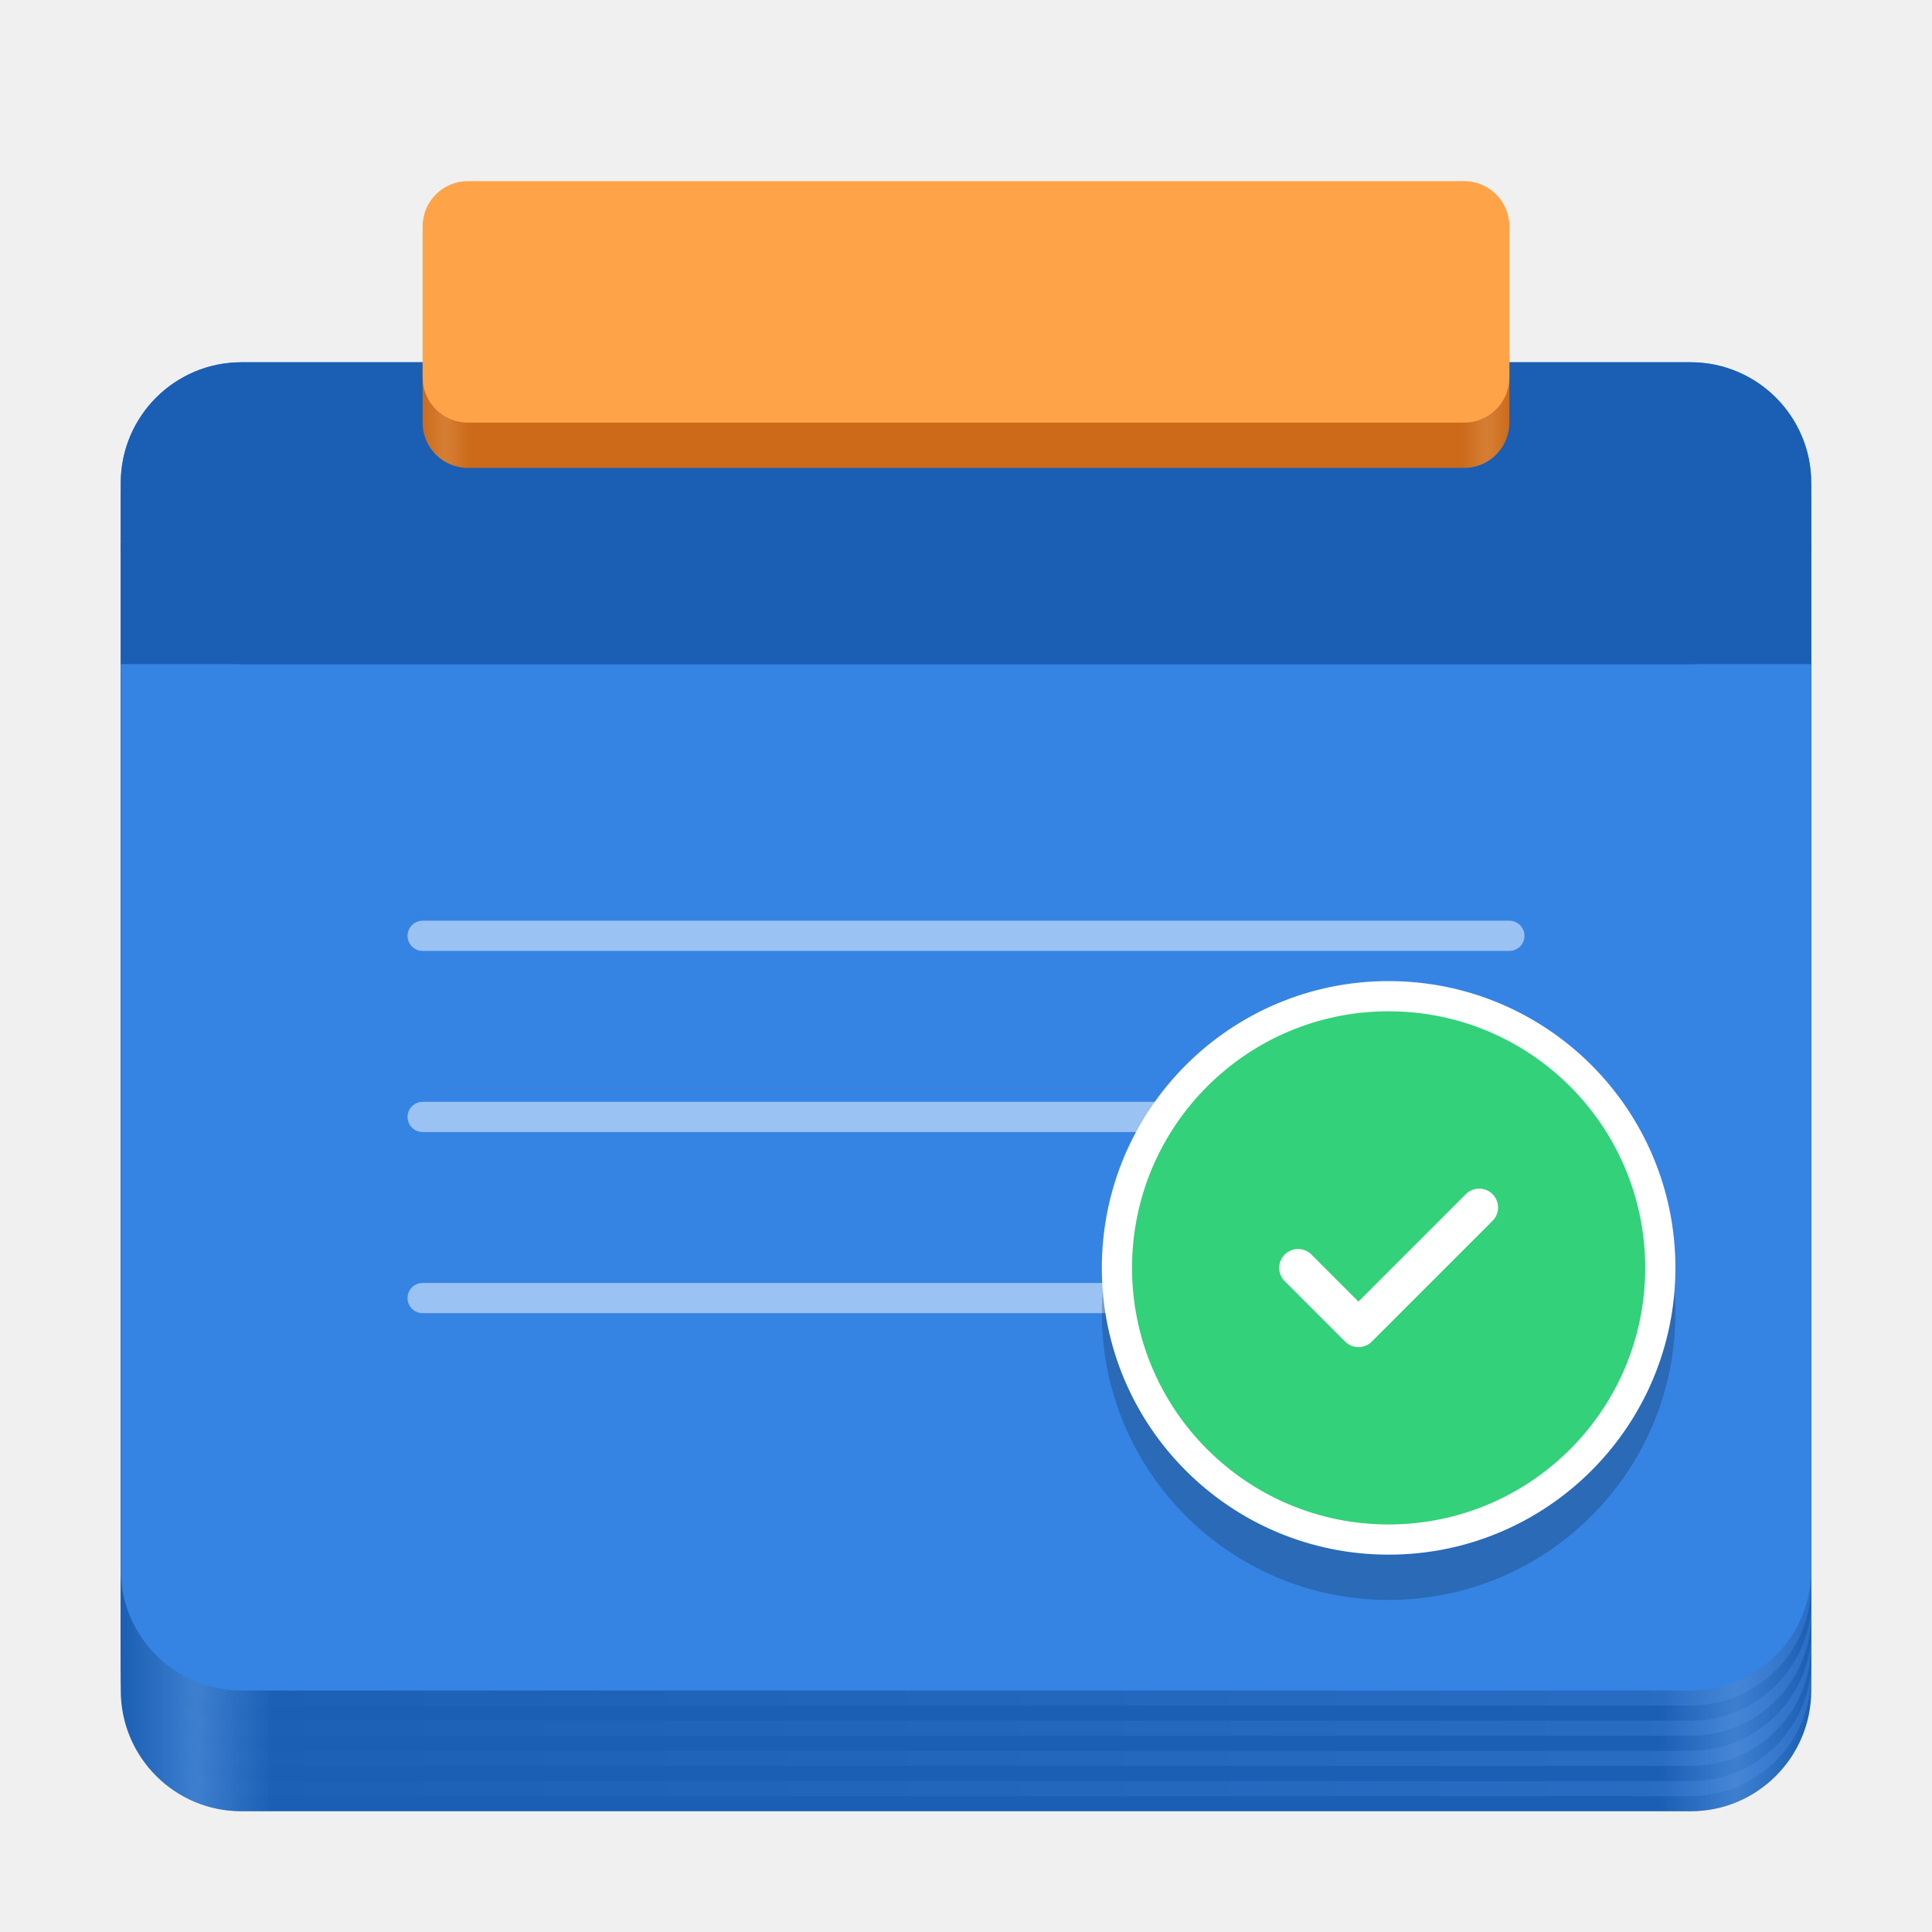
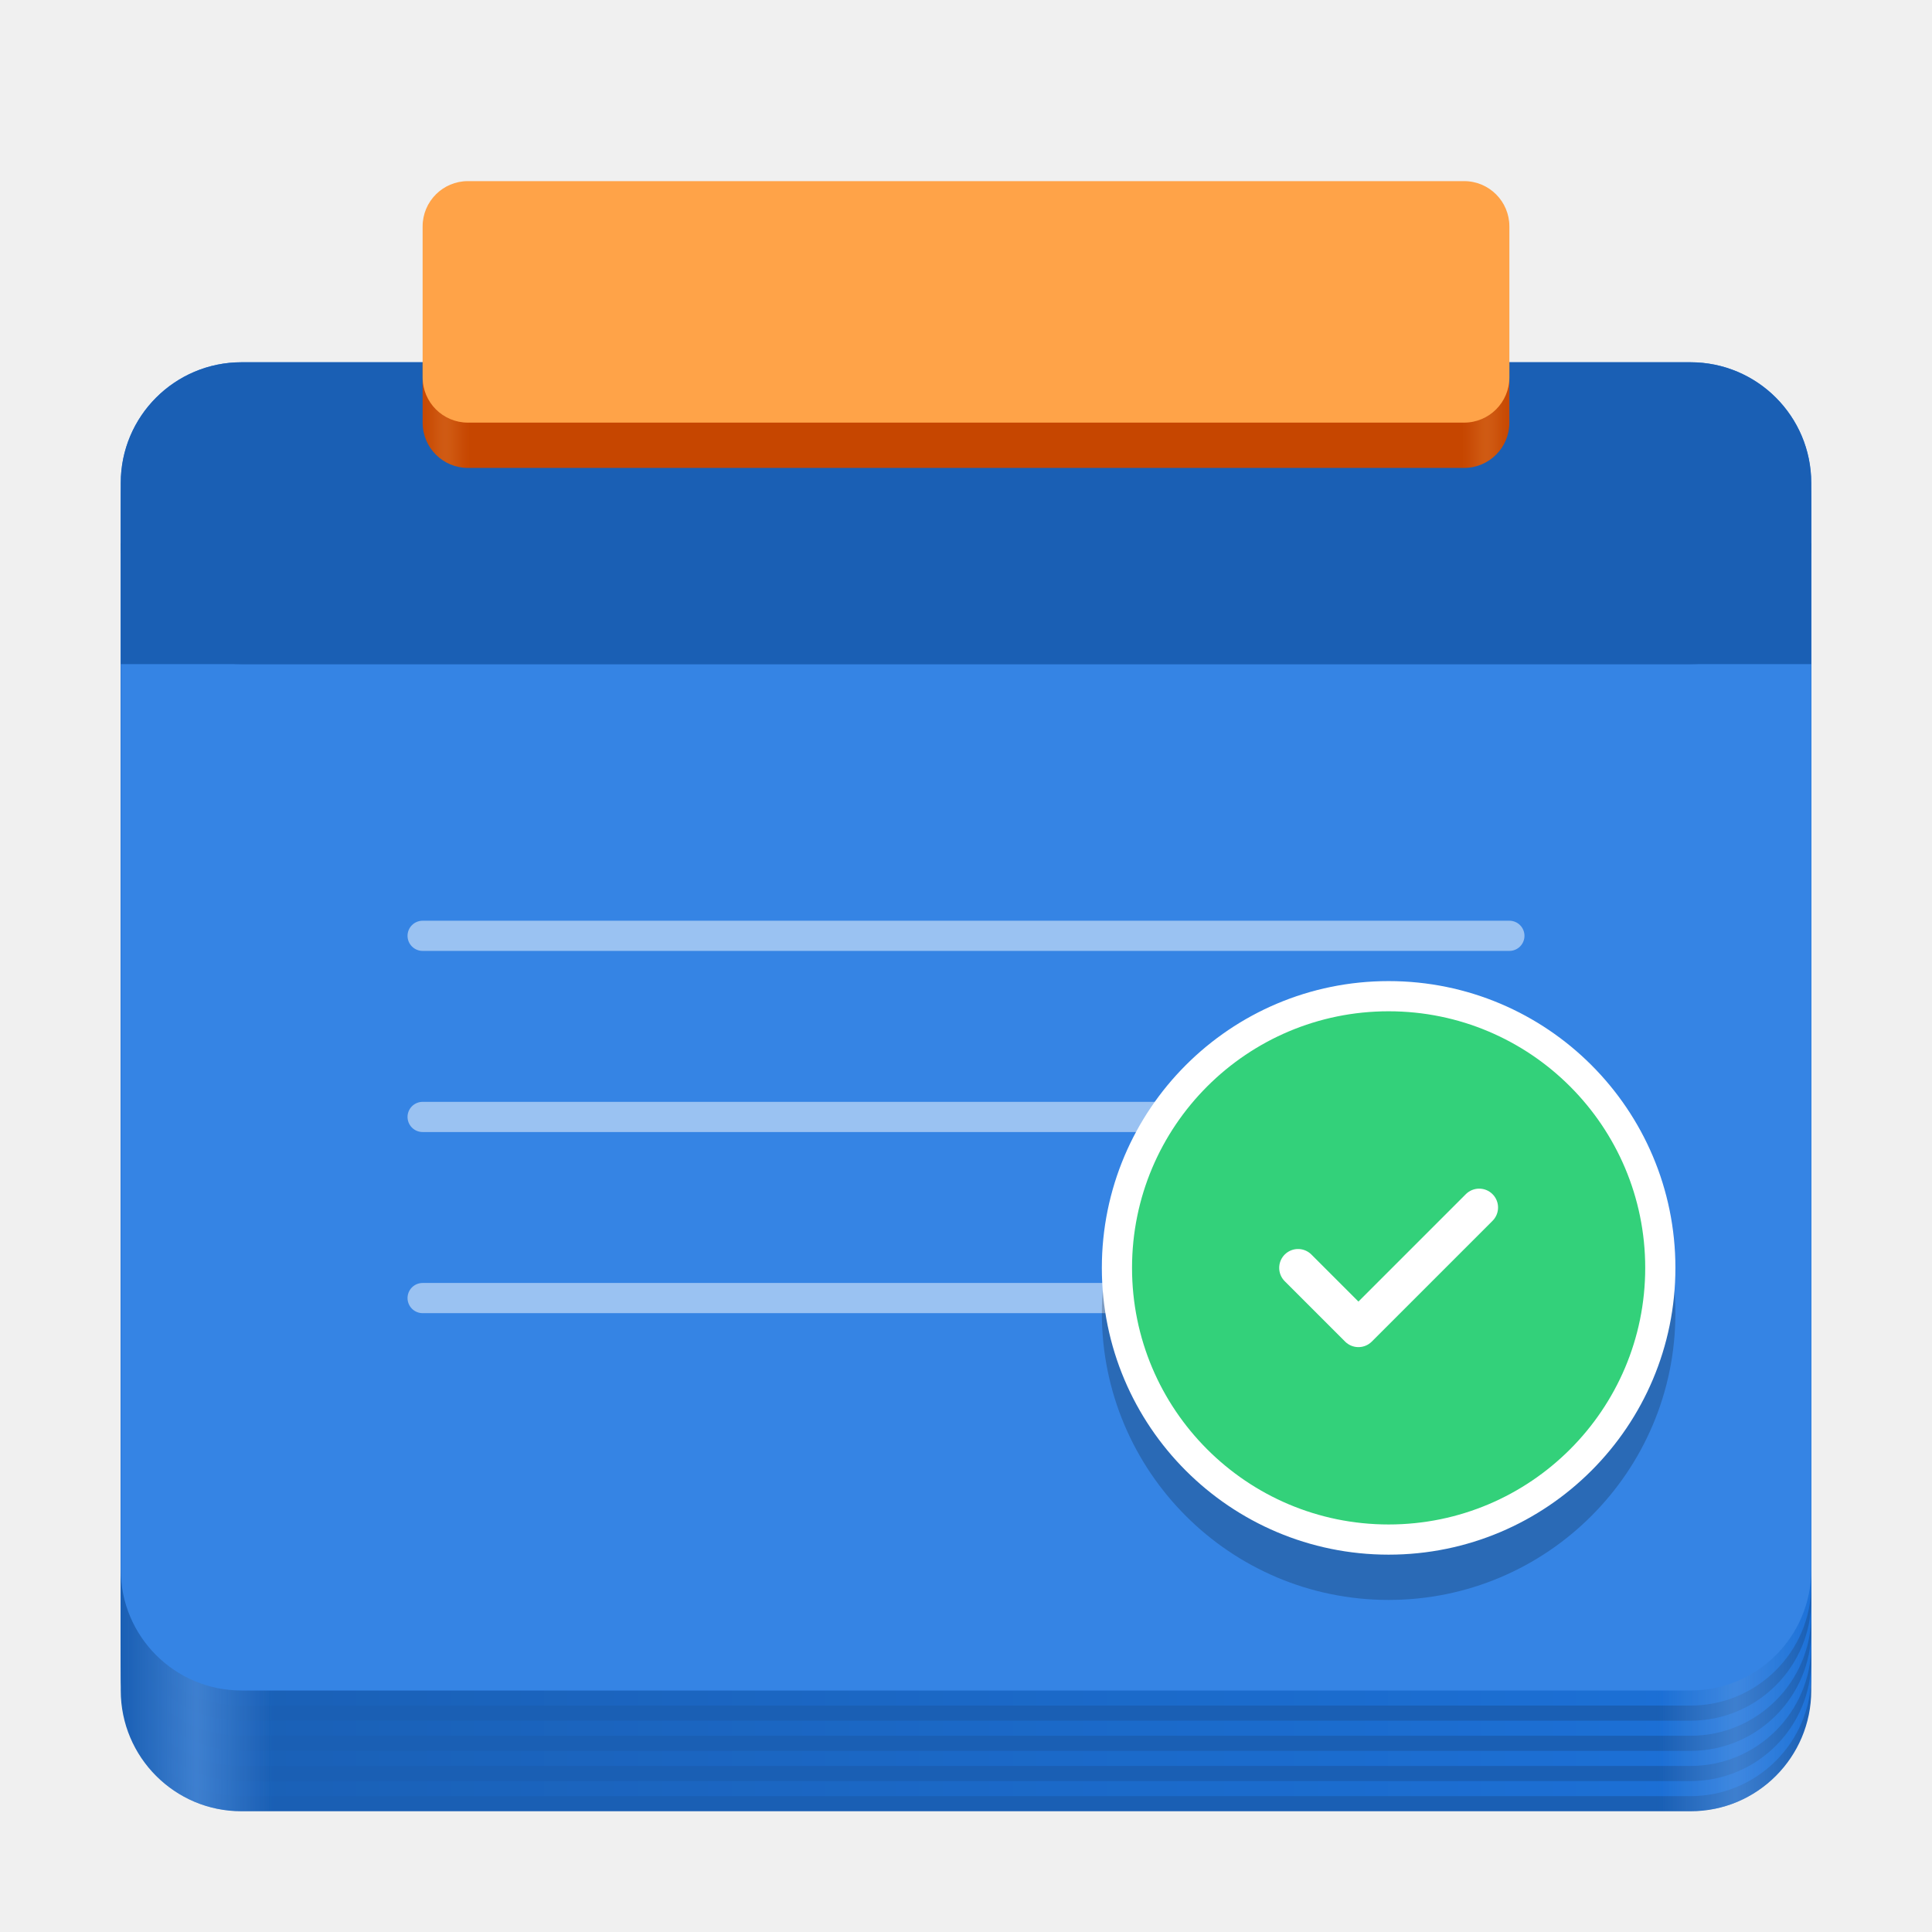
<svg xmlns="http://www.w3.org/2000/svg" width="128" height="128" viewBox="0 0 128 128">
  <defs>
    <filter id="softShadowOnly" x="-50%" y="-50%" width="200%" height="200%">
      <feGaussianBlur in="SourceAlpha" stdDeviation="1.2" />
      <feOffset dx="0" dy="1.5" />
      <feComponentTransfer>
        <feFuncA type="linear" slope="0.2" />
      </feComponentTransfer>
    </filter>
    <clipPath id="panelClip">
      <rect x="8" y="24" width="112" height="88" rx="8" ry="8" />
    </clipPath>
    <linearGradient id="cornerHighlight" x1="0%" y1="0%" x2="100%" y2="0%">
      <stop offset="0%" style="stop-color:#62a0ea;stop-opacity:0" />
      <stop offset="50%" style="stop-color:#62a0ea;stop-opacity:0.5" />
      <stop offset="100%" style="stop-color:#62a0ea;stop-opacity:0" />
    </linearGradient>
    <linearGradient id="orangeHighlight" x1="0%" y1="0%" x2="100%" y2="0%">
-       <stop offset="0%" style="stop-color:#ffd7a8;stop-opacity:0" />
-       <stop offset="50%" style="stop-color:#ffd7a8;stop-opacity:0.2" />
-       <stop offset="100%" style="stop-color:#ffd7a8;stop-opacity:0" />
+       <stop offset="0%" style="stop-color:#ffbe6f;stop-opacity:0" />
+       <stop offset="50%" style="stop-color:#ffbe6f;stop-opacity:0.2" />
+       <stop offset="100%" style="stop-color:#ffbe6f;stop-opacity:0" />
    </linearGradient>
    <filter id="cornerBlur" x="-20%" y="-10%" width="140%" height="120%">
      <feGaussianBlur stdDeviation="0.3 0" />
    </filter>
    <linearGradient id="pageGradient" x1="0%" y1="0%" x2="100%" y2="0%">
      <stop offset="0%" style="stop-color:#1a5fb4" />
-       <stop offset="100%" style="stop-color:#2a6dc4" />
+       <stop offset="100%" style="stop-color:#1c71d8" />
    </linearGradient>
    <linearGradient id="panelGradient" x1="0%" y1="0%" x2="100%" y2="0%">
      <stop offset="0%" style="stop-color:#1a5fb4" />
      <stop offset="100%" style="stop-color:#3584e4" />
    </linearGradient>
    <clipPath id="darkRectClip">
      <rect x="8" y="32" width="112" height="88" rx="8" ry="8" />
    </clipPath>
    <clipPath id="orangeShadowClip">
      <rect x="28" y="15" width="72" height="16" rx="3" ry="3" />
    </clipPath>
  </defs>
  <rect x="8" y="32" width="112" height="88" rx="8" ry="8" fill="#1a5fb4" />
  <rect x="8" y="31" width="112" height="88" rx="8" ry="8" fill="url(#pageGradient)" />
  <rect x="8" y="30" width="112" height="88" rx="8" ry="8" fill="#1a5fb4" />
  <rect x="8" y="29" width="112" height="88" rx="8" ry="8" fill="url(#pageGradient)" />
  <rect x="8" y="28" width="112" height="88" rx="8" ry="8" fill="#1a5fb4" />
  <rect x="8" y="27" width="112" height="88" rx="8" ry="8" fill="url(#pageGradient)" />
  <rect x="8" y="26" width="112" height="88" rx="8" ry="8" fill="#1a5fb4" />
  <rect x="8" y="25" width="112" height="88" rx="8" ry="8" fill="url(#pageGradient)" />
  <g clip-path="url(#darkRectClip)" filter="url(#cornerBlur)">
    <rect x="8" y="32" width="10" height="88" fill="url(#cornerHighlight)" />
    <rect x="110" y="32" width="10" height="88" fill="url(#cornerHighlight)" />
  </g>
  <rect x="8" y="24" width="112" height="88" rx="8" ry="8" fill="#3584e4" />
  <rect x="8" y="24" width="112" height="20" rx="8" ry="8" fill="#1a5fb4" />
  <rect x="8" y="36" width="112" height="8" fill="#1a5fb4" />
  <g clip-path="url(#panelClip)">
-     <rect x="28" y="15" width="72" height="16" rx="3" ry="3" fill="#cc6a1a" fill-opacity="1" />
+     <rect x="28" y="15" width="72" height="16" rx="3" ry="3" fill="#c64600" fill-opacity="1" />
  </g>
  <g clip-path="url(#orangeShadowClip)" filter="url(#cornerBlur)">
    <rect x="28" y="15" width="3" height="16" fill="url(#orangeHighlight)" />
    <rect x="97" y="15" width="3" height="16" fill="url(#orangeHighlight)" />
  </g>
  <rect x="28" y="12" width="72" height="16" rx="3" ry="3" fill="#ffa348" />
  <line x1="28" y1="62" x2="100" y2="62" stroke="rgba(255,255,255,0.5)" stroke-width="2" stroke-linecap="round" />
  <line x1="28" y1="74" x2="90" y2="74" stroke="rgba(255,255,255,0.5)" stroke-width="2" stroke-linecap="round" />
  <line x1="28" y1="86" x2="80" y2="86" stroke="rgba(255,255,255,0.5)" stroke-width="2" stroke-linecap="round" />
  <g clip-path="url(#panelClip)">
    <circle cx="92" cy="87" r="19" fill="#000" fill-opacity="0.2" />
  </g>
  <circle cx="92" cy="84" r="18" fill="#33d17a" stroke="#fff" stroke-width="2" />
  <path d="M86 84 l4 4 l8 -8" stroke="#fff" stroke-width="2.5" stroke-linecap="round" stroke-linejoin="round" fill="none" />
</svg>
